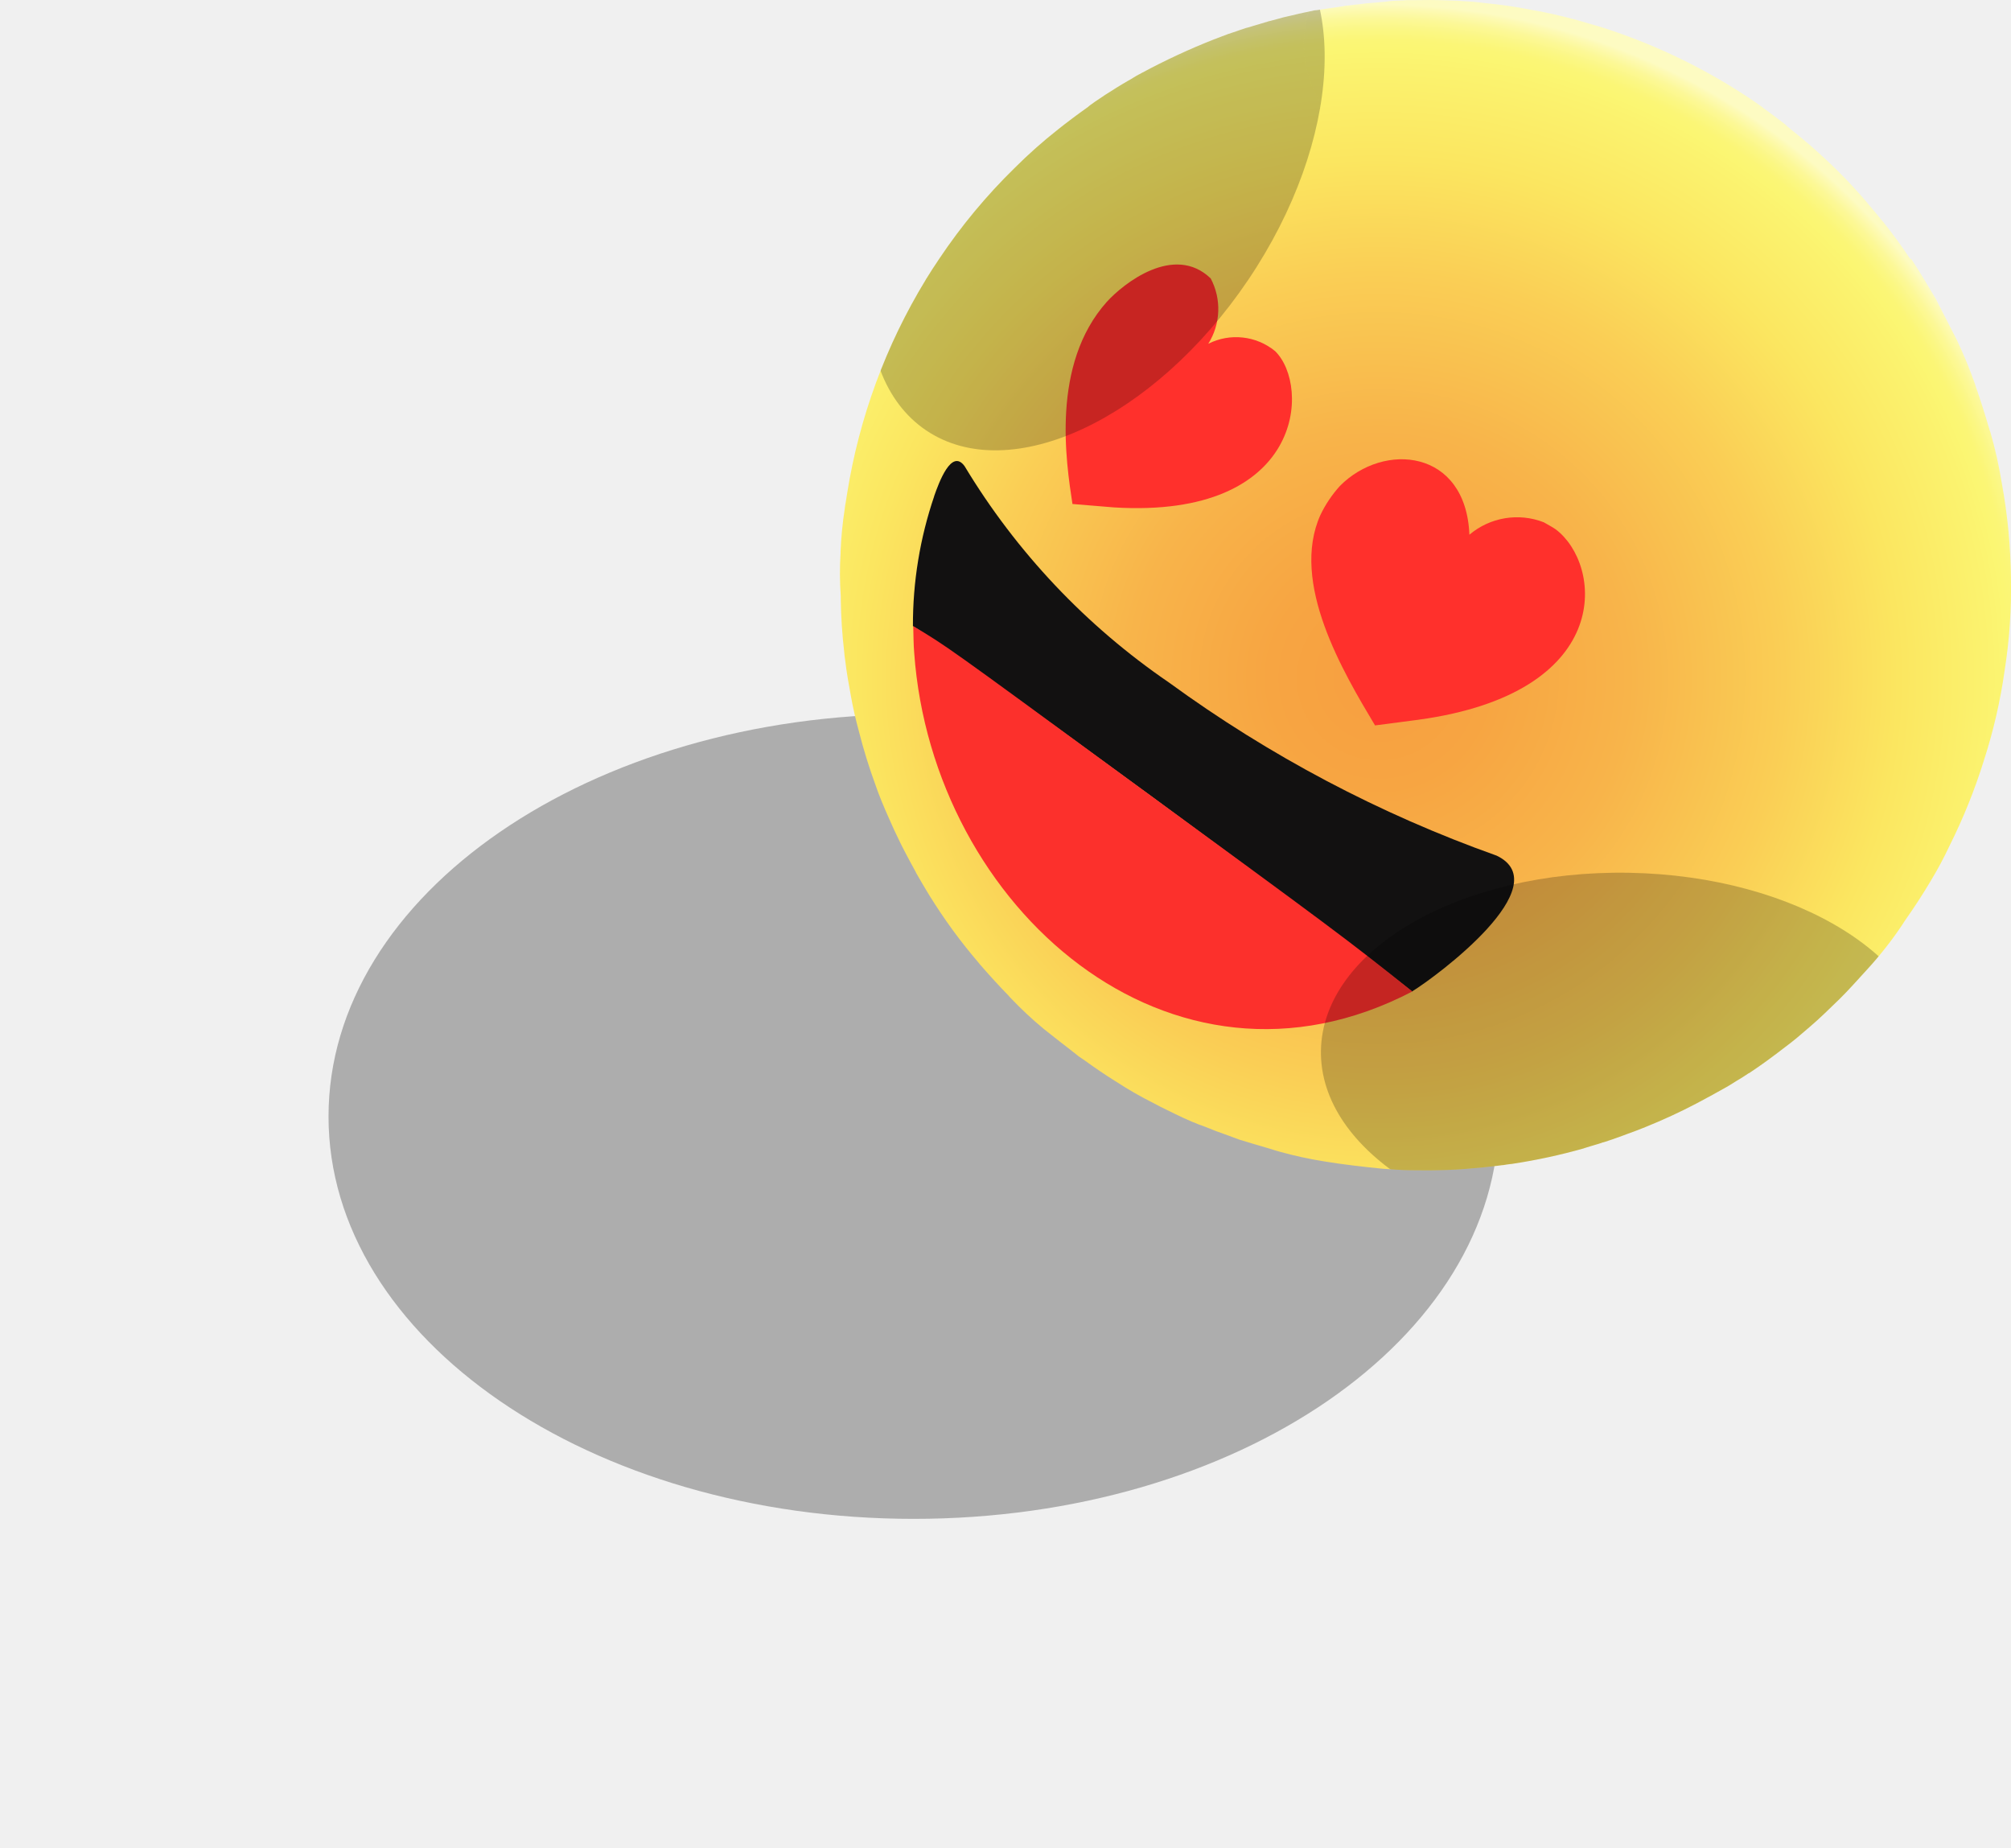
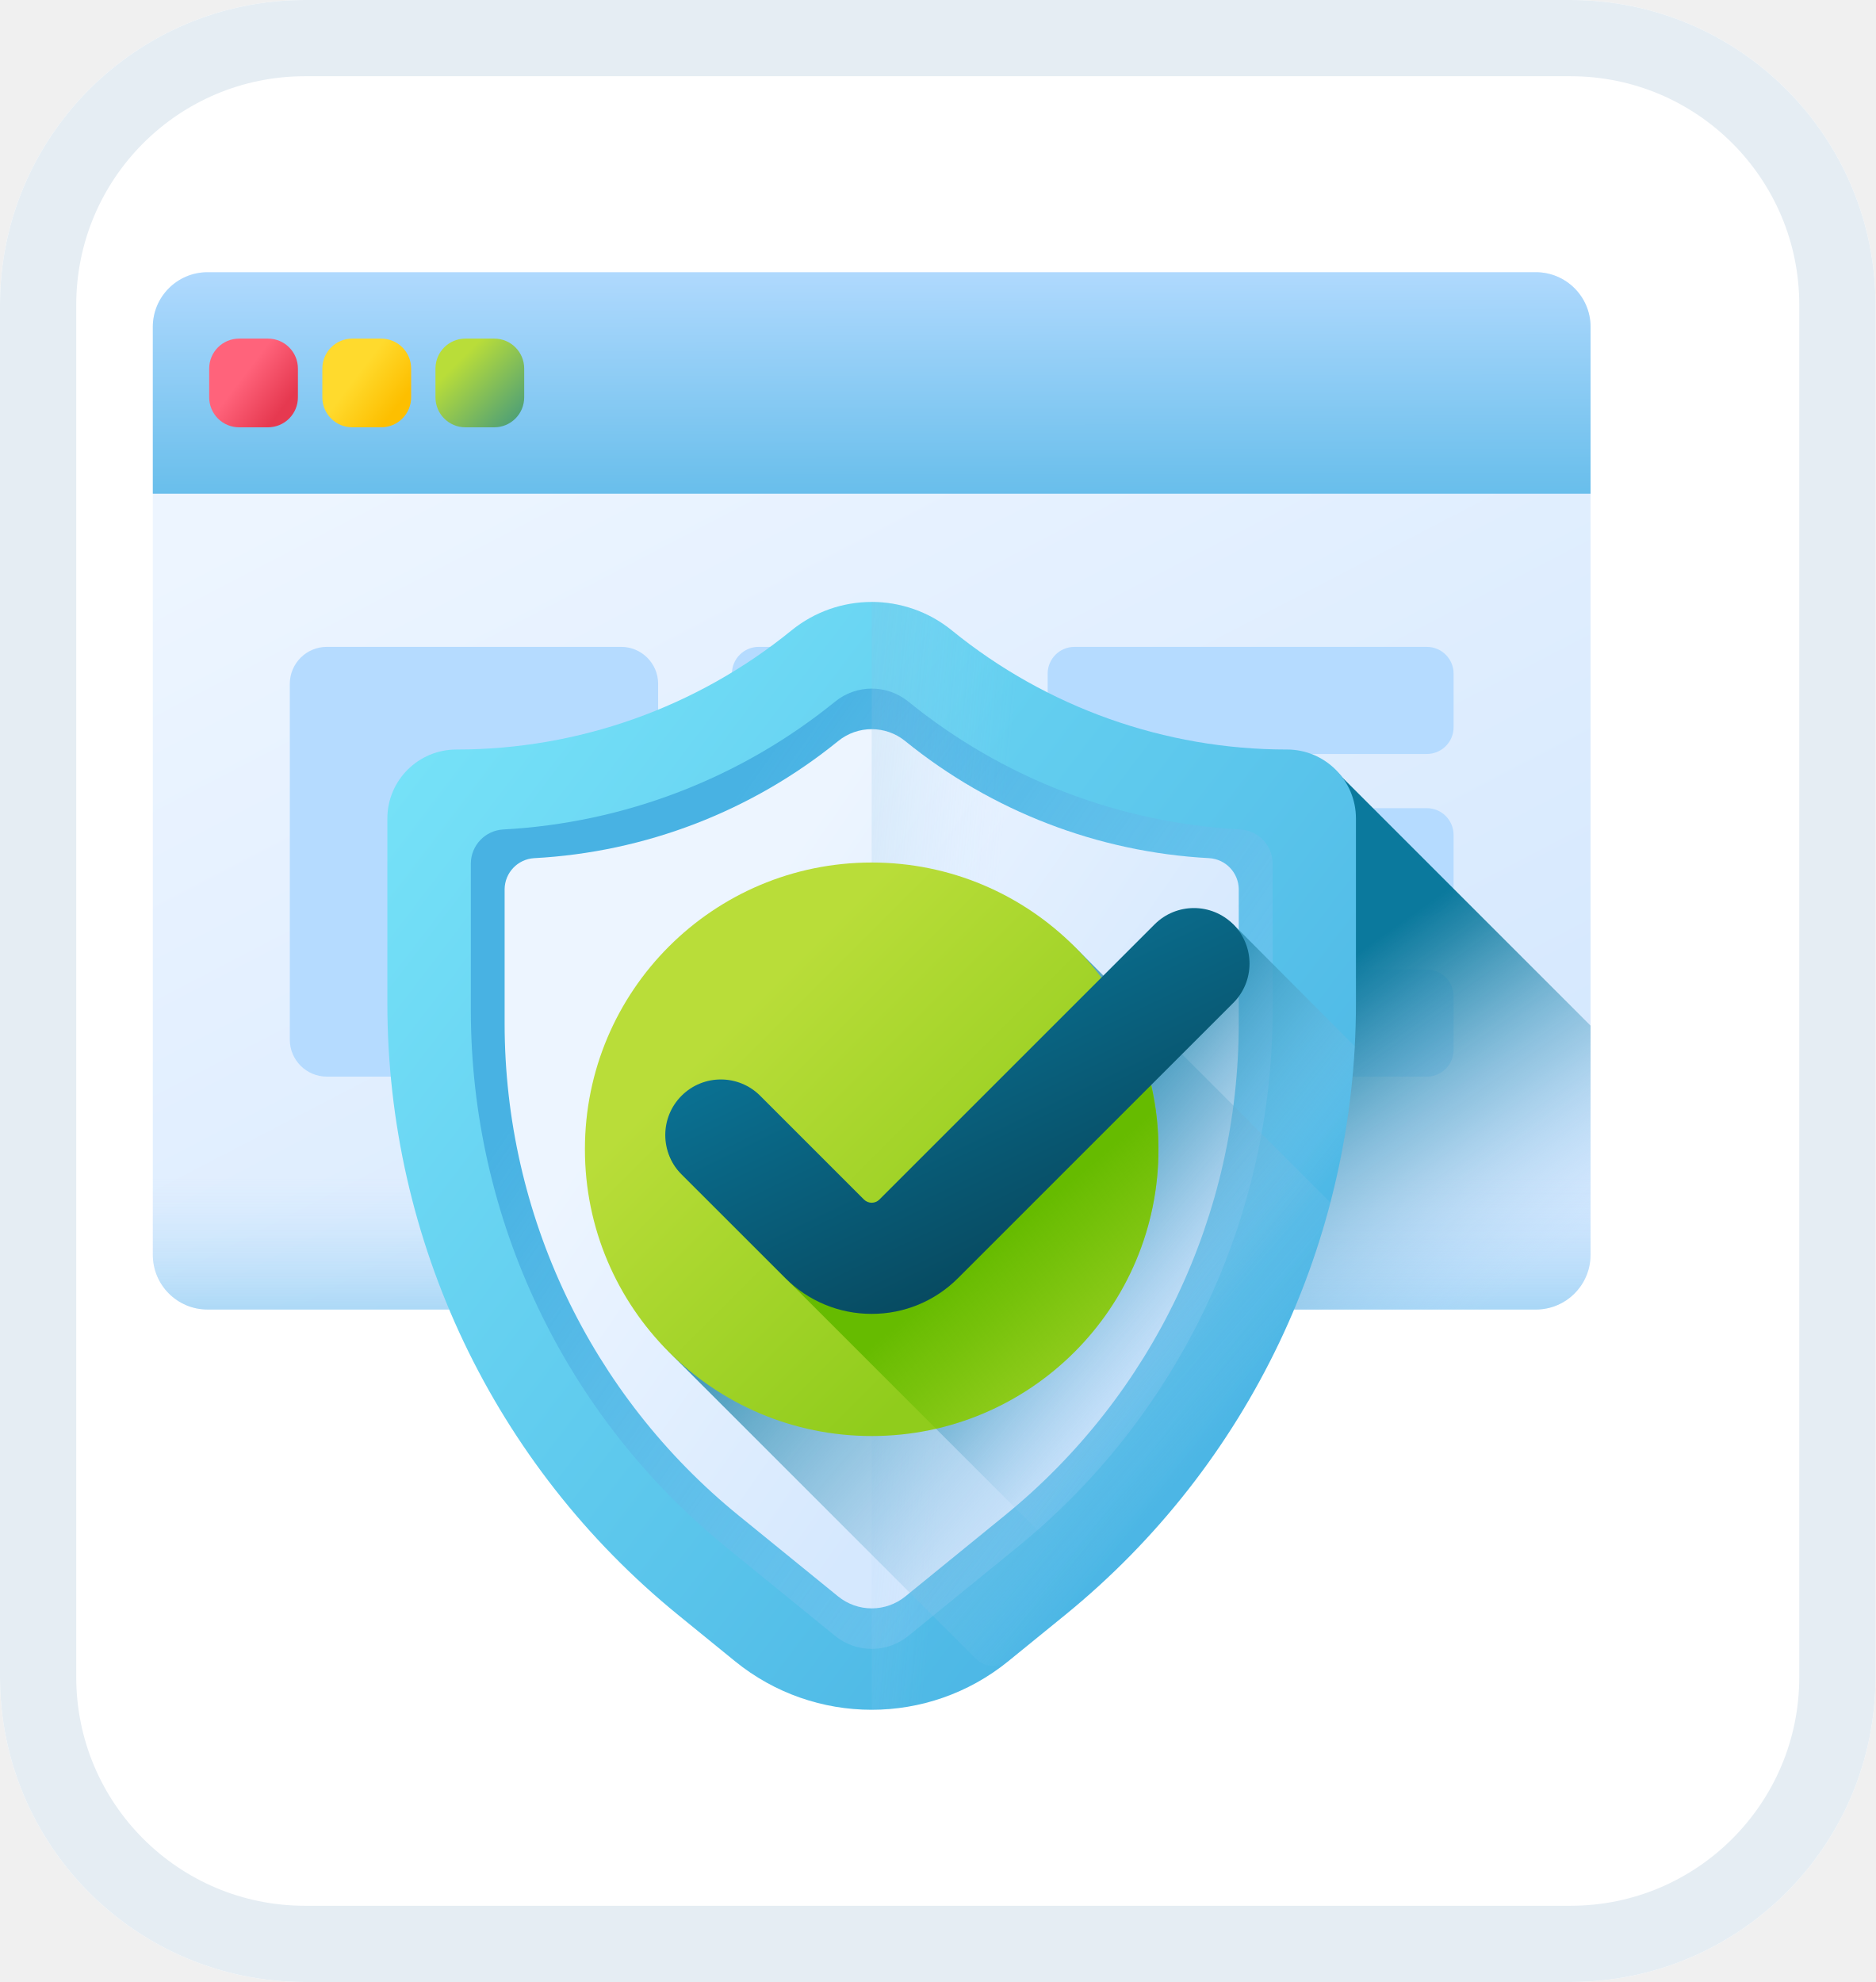
- <svg xmlns="http://www.w3.org/2000/svg" xmlns:xlink="http://www.w3.org/1999/xlink" width="82.478" height="75.758" viewBox="0 0 82.478 75.758">
+ <svg xmlns="http://www.w3.org/2000/svg" xmlns:xlink="http://www.w3.org/1999/xlink" width="123" height="130" viewBox="0 0 123 130">
  <defs>
-     <radialGradient id="radial-gradient" cx="0.471" cy="0.58" r="0.575" gradientTransform="matrix(-0.999, -0.004, -0.004, 1, 0.933, 0.001)" gradientUnits="objectBoundingBox">
-       <stop offset="0" stop-color="#f79f40" />
-       <stop offset="0.163" stop-color="#f7a542" />
-       <stop offset="0.371" stop-color="#f8b44a" />
-       <stop offset="0.601" stop-color="#face55" />
-       <stop offset="0.771" stop-color="#fbe660" />
-       <stop offset="0.91" stop-color="#fbf36f" />
-       <stop offset="0.932" stop-color="#fbf672" />
-       <stop offset="0.947" stop-color="#fbf676" />
-       <stop offset="0.962" stop-color="#fbf783" />
-       <stop offset="0.978" stop-color="#fcf897" />
-       <stop offset="0.994" stop-color="#fdfab4" />
-       <stop offset="1" stop-color="#fdfbc2" />
-     </radialGradient>
-     <clipPath id="clip-path">
-       <path id="Trazado_116496" data-name="Trazado 116496" d="M52.65,29.84v-.06c0-.11-.03-.77-.15-1.75-.01-.09-.02-.17-.03-.26-.02-.12-.04-.25-.06-.38a23.894,23.894,0,0,0-3.15-8.77c0-.01-.01-.01-.01-.02-.17-.29-.35-.57-.54-.85h0a23.353,23.353,0,0,0-3.06-3.74,20.449,20.449,0,0,0-1.77-1.6c-.39-.32-.78-.62-1.19-.91a.265.265,0,0,1-.06-.05l-.05-.04-.21-.15c-.26-.18-.55-.37-.86-.57h0c-.01-.01-.02-.01-.03-.02-.15-.09-.3-.19-.47-.28-.07-.04-.15-.09-.22-.13s-.12-.07-.19-.11a1.092,1.092,0,0,0-.15-.08,25.413,25.413,0,0,0-2.93-1.4c-.26-.11-.47-.18-.58-.23l-.18-.07-.18-.07c-.01,0-.02-.01-.03-.01l-.04-.01-.3-.1-.04-.01c-.01,0-.03-.01-.04-.01l-.2-.07a2.759,2.759,0,0,0-.27-.08l-.23-.07c-.04-.01-.09-.03-.13-.04-.01,0-.03-.01-.04-.01s-.03-.01-.05-.01a.636.636,0,0,1-.07-.02l-.26-.07-.22-.06c-.07-.02-.14-.03-.21-.05h-.01l-.13-.03-.25-.06-.18-.04a2.049,2.049,0,0,0-.24-.05c-.01,0-.03-.01-.04-.01-.06-.01-.12-.03-.18-.04l-.11-.02-.13-.03h-.02l-.04-.01c-.02,0-.05-.01-.07-.01a1.766,1.766,0,0,1-.2-.04.6.6,0,0,0-.12-.02h0a2.068,2.068,0,0,1-.22-.04l-.19-.03c-.03-.01-.07-.01-.11-.02a.985.985,0,0,0-.17-.02,1,1,0,0,0-.16-.02l-.27-.03-.25-.03c-.03,0-.05-.01-.08-.01h-.02a1.641,1.641,0,0,0-.23-.02l-.34-.03c-.08-.01-.16-.01-.23-.02-.09-.01-.17-.01-.26-.02s-.18-.01-.27-.02A.97.97,0,0,1,29.76,7h-.37c-.48-.01-.96-.01-1.45,0-.11,0-.21,0-.31.01s-.22.01-.32.02c-.07,0-.13.01-.19.01-.16.01-.31.02-.46.04-.05,0-.11.01-.16.01-.22.02-.43.04-.64.07-.1.01-.2.02-.3.04h-.01c-.02,0-.04.01-.06.01q-.24.03-.45.06c-.11.02-.23.04-.34.05-.26.04-.47.08-.61.11-.7.14-1.38.3-2.06.5-.41.11-.77.22-1.21.38a24.021,24.021,0,0,0-5.31,2.61h0c-.17.11-.33.22-.49.33a.265.265,0,0,0-.06.05c-.28.2-.56.4-.84.61a.423.423,0,0,1-.07.05l-.02.02-.02.02c-.01.01-.02.02-.03.02s-.02.01-.03.02c-.08.06-.15.12-.23.18-.15.12-.3.24-.44.36-.08.07-.16.13-.24.2-.16.14-.32.27-.46.4l-.02.02-.02.02c-.03.03-.07.06-.1.09-.75.69-1.21,1.19-1.24,1.22-.23.25-.46.51-.69.77-.16.19-.33.38-.5.59-.01.01-.02.03-.04.04l-.03.03c-.34.42-.69.89-1.08,1.46l-.01.01-.01.01c-.01.01-.01.02-.02.02-.18.26-.36.55-.54.86-.16.26-.32.52-.46.75l-.46.88c-.15.29-.29.56-.42.82a16.758,16.758,0,0,0-.76,1.82h0v.01c-.22.6-.42,1.23-.6,1.84l-.01.02a.037.037,0,0,1-.01.03,17.968,17.968,0,0,0-.5,2.13,23.506,23.506,0,0,0-.17,7.66,22.794,22.794,0,0,0,.82,3.68,23.944,23.944,0,0,0,1.38,3.51,15.311,15.311,0,0,0,.75,1.42c.32.56.68,1.11,1.06,1.66.04.07.09.13.13.2a16,16,0,0,0,1.39,1.8c.34.37.78.88,1.14,1.24s.83.82,1.22,1.15h0c.42.37.6.53.99.83q.72.585,1.47,1.08h.01c.16.11.32.22.49.32.19.12.38.24.55.34.09.05.22.13.36.21a.573.573,0,0,1,.07.04c.15.09.33.18.52.29.04.02.09.05.13.07a22.789,22.789,0,0,0,2.12,1c.18.07.42.17.7.28l.24.09.42.15.3.1.11.03c.01,0,.01,0,.02.01l.16.05a2.759,2.759,0,0,0,.27.08l.26.08c.01,0,.02,0,.02.01a22.1,22.1,0,0,0,2.96.66l.09.01c.08.01.17.03.27.04h.03l.23.03.53.06c.24.03.56.05.79.07s.49.03.74.04h.02c.13.01.25.01.37.01.33.01.77,0,1.1.01s.79-.03,1.13-.05c.72-.06,1.68-.17,2.39-.28a18.747,18.747,0,0,0,1.84-.38c.14-.04.28-.08.43-.12.43-.12.87-.25,1.24-.36l.43-.16c.35-.12.69-.25,1.03-.38l.17-.06c.4-.15.89-.38,1.32-.59.19-.09.37-.18.55-.28a15.71,15.71,0,0,0,1.56-.88c.02-.01.03-.02.05-.03.41-.26.82-.52,1.22-.81.09-.06.18-.12.26-.17l.44-.34c.12-.09.23-.18.35-.27l.66-.52a14.289,14.289,0,0,0,1.37-1.26l.03-.03.07-.07c.35-.35.74-.77,1.2-1.29a.138.138,0,0,0,.03-.04h0a20.958,20.958,0,0,0,2.02-2.71c.01-.01.01-.02.02-.03.19-.3.38-.61.57-.95v-.01h0c.08-.14.16-.29.24-.44.11-.2.22-.41.31-.59l.09-.18c.16-.32.31-.65.47-.99.21-.47.41-.94.56-1.36h0c.26-.7.5-1.44.71-2.23.13-.48.25-.96.33-1.41.1-.48.18-.98.25-1.5.02-.12.03-.23.05-.34.08-.69.14-1.41.16-2.14v-.13C52.68,31.04,52.68,30.45,52.65,29.84Z" transform="translate(-4.654 -6.992)" />
-     </clipPath>
-     <linearGradient id="linear-gradient" x1="-0.166" y1="-323.933" x2="-1.166" y2="-323.933" gradientUnits="objectBoundingBox">
-       <stop offset="0" stop-color="#19b79c" />
-       <stop offset="0.405" stop-color="#1dbb9e" />
-       <stop offset="0.825" stop-color="#2ac8a3" />
-       <stop offset="0.997" stop-color="#31cfa6" />
+     <linearGradient id="linear-gradient" x1="0.231" y1="0.127" x2="0.794" y2="0.907" gradientUnits="objectBoundingBox">
+       <stop offset="0" stop-color="#edf5ff" />
+       <stop offset="1" stop-color="#d5e8fe" />
    </linearGradient>
-     <linearGradient id="linear-gradient-2" x1="-2.106" y1="-363.238" x2="-3.08" y2="-363.238" xlink:href="#linear-gradient" />
-     <clipPath id="clip-path-2">
-       <path id="Trazado_116504" data-name="Trazado 116504" d="M4.652,29.65v-.06a15.757,15.757,0,0,1,.17-1.74,2.335,2.335,0,0,1,.04-.26c.02-.12.04-.25.06-.38a24.088,24.088,0,0,1,3.22-8.75c0-.01.01-.01.01-.02.18-.29.36-.57.55-.85h0a23.39,23.39,0,0,1,3.09-3.72,20.134,20.134,0,0,1,1.78-1.58q.585-.465,1.2-.9a.265.265,0,0,0,.06-.05l.05-.04.21-.15c.26-.18.55-.37.86-.56h0c.01-.01.02-.01.03-.02.15-.09.31-.19.47-.28a2.53,2.53,0,0,0,.22-.13c.06-.04.12-.07.19-.11.05-.03.1-.05.15-.08a27.308,27.308,0,0,1,2.95-1.37c.26-.1.47-.18.58-.22l.18-.06.18-.06c.01,0,.02-.01.03-.01l.05-.02.3-.1.04-.01c.01,0,.03-.01.04-.01l.2-.06c.08-.02.19-.06.27-.08l.23-.07a.647.647,0,0,0,.13-.04c.01,0,.03-.01.04-.01s.03-.01.05-.01a.637.637,0,0,0,.07-.02l.26-.07.22-.06c.07-.02.14-.03.21-.05h.01l.13-.03c.08-.02.18-.04.25-.06l.18-.04c.08-.02.16-.03.24-.05.01,0,.03-.01.04-.01a1.163,1.163,0,0,0,.18-.04l.11-.01.13-.02h.02l.04-.01c.02,0,.05-.01.07-.01l.2-.03c.04-.01.09-.01.13-.02h0l.22-.03.19-.03a.516.516,0,0,0,.11-.02.985.985,0,0,1,.17-.02c.06-.01.11-.01.16-.02l.27-.03.25-.03c.03,0,.05-.01.08-.01h.02c.07-.01.15-.01.23-.02l.34-.03c.08-.01.16-.01.23-.02a1.569,1.569,0,0,1,.24-.03,2.437,2.437,0,0,1,.27-.01.86.86,0,0,1,.16-.01l.15-.01h.24c.49-.01.97-.01,1.45.01.11,0,.21.01.31.01s.22.01.32.02c.07,0,.13.01.19.01.16.01.31.02.46.04.05.01.11.01.16.02.22.02.43.05.64.07.1.01.2.03.3.04h.01c.02,0,.04.01.06.01.16.02.31.05.45.07l.34.06c.26.05.47.09.6.11.69.14,1.38.31,2.06.52.41.11.76.23,1.21.39a24.178,24.178,0,0,1,5.28,2.65h0c.16.11.33.22.49.34a.265.265,0,0,1,.06.05c.28.2.56.41.83.62a.424.424,0,0,0,.07.05l.02.02.02.02.03.03c.01.01.02.01.02.02.08.06.15.12.22.18.15.12.3.24.44.36.08.07.16.14.24.2.16.14.31.28.46.41l.02.02.02.02c.03.03.07.06.1.09.75.69,1.2,1.2,1.23,1.23.23.25.46.51.68.78.16.19.32.38.49.59.01.01.02.03.04.04l.02.03c.33.42.69.89,1.07,1.47l.04.01.01.01c.01.01.01.02.02.02.17.26.36.56.54.86.16.26.31.53.45.75l.45.88c.15.29.29.56.42.82a18.431,18.431,0,0,1,.75,1.83h0v.01c.21.6.41,1.23.59,1.85l.01.02a.037.037,0,0,0,.01.03,17.59,17.59,0,0,1,.48,2.14,22.71,22.71,0,0,1,.37,3.87,21.465,21.465,0,0,1-.26,3.8,21.96,21.96,0,0,1-.85,3.68,23.286,23.286,0,0,1-1.41,3.5,15.244,15.244,0,0,1-.76,1.42c-.33.56-.69,1.11-1.07,1.65-.04.07-.09.13-.13.2a15.2,15.2,0,0,1-1.41,1.79c-.34.37-.79.88-1.15,1.23s-.84.82-1.22,1.14h0c-.43.37-.6.52-1,.82-.49.38-.98.74-1.48,1.07H41.9c-.16.11-.32.21-.49.31-.19.12-.38.24-.55.33-.09.05-.22.12-.36.2a.574.574,0,0,0-.07.04c-.15.08-.33.18-.52.28-.04.02-.09.05-.13.07a23.108,23.108,0,0,1-2.12.98c-.18.07-.42.17-.71.27l-.24.09-.42.15-.3.1-.11.03c-.01,0-.01,0-.02.01l-.16.05c-.08.02-.19.06-.27.08l-.26.08c-.01,0-.02,0-.02.01a23.962,23.962,0,0,1-2.96.64l-.09.01c-.08.01-.17.02-.27.04H31.8l-.23.03-.53.06c-.24.02-.56.05-.79.07s-.49.03-.74.04h-.02c-.13,0-.25.01-.37.01-.33.01-.77,0-1.1,0s-.79-.04-1.13-.06c-.72-.07-1.68-.18-2.39-.3a16.281,16.281,0,0,1-1.84-.4c-.14-.04-.28-.08-.43-.13-.43-.12-.87-.26-1.24-.37l-.43-.16c-.35-.12-.69-.25-1.03-.39l-.17-.06c-.4-.15-.88-.38-1.32-.6-.19-.09-.37-.18-.55-.28a15.612,15.612,0,0,1-1.55-.89.219.219,0,0,0-.05-.03c-.41-.26-.81-.53-1.21-.82-.09-.06-.17-.12-.25-.17L14,49.97c-.12-.09-.23-.18-.35-.27l-.66-.52a15.233,15.233,0,0,1-1.36-1.27l-.03-.03-.06-.07c-.34-.35-.74-.78-1.19-1.3a.138.138,0,0,1-.03-.04h0a21.889,21.889,0,0,1-2-2.73c-.01-.01-.01-.02-.02-.03-.18-.3-.37-.61-.56-.95v-.01h0c-.08-.14-.16-.29-.24-.44-.11-.21-.22-.41-.31-.59l-.09-.18c-.16-.32-.31-.65-.46-.99-.21-.47-.41-.95-.55-1.36h0a22.441,22.441,0,0,1-.69-2.23c-.13-.48-.24-.96-.32-1.41-.09-.49-.18-.98-.24-1.5-.02-.12-.03-.23-.04-.34a21.166,21.166,0,0,1-.14-2.14v-.13A13.347,13.347,0,0,1,4.652,29.65Z" transform="translate(-4.627 -6.983)" fill="url(#radial-gradient)" />
-     </clipPath>
+     <linearGradient id="linear-gradient-2" x1="0.493" y1="-0.073" x2="0.508" y2="1.452" gradientUnits="objectBoundingBox">
+       <stop offset="0" stop-color="#b5dbff" />
+       <stop offset="1" stop-color="#48b2e3" />
+     </linearGradient>
+     <linearGradient id="linear-gradient-3" x1="0.389" y1="0.415" x2="0.846" y2="0.763" gradientUnits="objectBoundingBox">
+       <stop offset="0" stop-color="#ff637b" />
+       <stop offset="1" stop-color="#e63950" />
+     </linearGradient>
+     <linearGradient id="linear-gradient-4" x1="0.389" y1="0.415" x2="0.846" y2="0.763" gradientUnits="objectBoundingBox">
+       <stop offset="0" stop-color="#ffda2d" />
+       <stop offset="1" stop-color="#fdbf00" />
+     </linearGradient>
+     <linearGradient id="linear-gradient-5" x1="0.257" y1="0.257" x2="1.34" y2="1.34" gradientUnits="objectBoundingBox">
+       <stop offset="0" stop-color="#b9dd39" />
+       <stop offset="1" stop-color="#0b799d" />
+     </linearGradient>
+     <linearGradient id="linear-gradient-6" x1="0.5" y1="0.477" x2="0.5" y2="1.583" gradientUnits="objectBoundingBox">
+       <stop offset="0" stop-color="#b5dbff" stop-opacity="0" />
+       <stop offset="0.243" stop-color="#93cef6" stop-opacity="0.243" />
+       <stop offset="0.576" stop-color="#6abfec" stop-opacity="0.576" />
+       <stop offset="0.84" stop-color="#51b5e5" stop-opacity="0.839" />
+       <stop offset="1" stop-color="#48b2e3" />
+     </linearGradient>
+     <linearGradient id="linear-gradient-7" x1="0.899" y1="1.009" x2="0.588" y2="0.753" gradientUnits="objectBoundingBox">
+       <stop offset="0" stop-color="#b5dbff" stop-opacity="0" />
+       <stop offset="0.173" stop-color="#8fc5e9" stop-opacity="0.173" />
+       <stop offset="0.454" stop-color="#56a4c8" stop-opacity="0.455" />
+       <stop offset="0.696" stop-color="#2d8db1" stop-opacity="0.694" />
+       <stop offset="0.885" stop-color="#147ea2" stop-opacity="0.886" />
+       <stop offset="1" stop-color="#0b799d" />
+     </linearGradient>
+     <linearGradient id="linear-gradient-8" x1="0.081" y1="0.047" x2="0.943" y2="0.801" gradientUnits="objectBoundingBox">
+       <stop offset="0" stop-color="#76e2f8" />
+       <stop offset="1" stop-color="#48b2e3" />
+     </linearGradient>
+     <linearGradient id="linear-gradient-9" x1="1.18" y1="0.968" x2="0.258" y2="0.199" xlink:href="#linear-gradient-6" />
+     <linearGradient id="linear-gradient-10" x1="0.305" y1="0.238" x2="0.748" y2="0.607" xlink:href="#linear-gradient" />
+     <linearGradient id="linear-gradient-11" x1="0.208" y1="0.517" x2="-1.169" y2="0.228" xlink:href="#linear-gradient-7" />
+     <linearGradient id="linear-gradient-12" x1="0.815" y1="0.58" x2="0.484" y2="0.325" xlink:href="#linear-gradient-7" />
+     <linearGradient id="linear-gradient-13" x1="0.809" y1="0.751" x2="0.296" y2="0.274" xlink:href="#linear-gradient-7" />
+     <linearGradient id="linear-gradient-14" x1="0.267" y1="0.267" x2="0.749" y2="0.749" gradientUnits="objectBoundingBox">
+       <stop offset="0" stop-color="#b9dd39" />
+       <stop offset="1" stop-color="#90cc1c" />
+     </linearGradient>
+     <linearGradient id="linear-gradient-15" x1="0.947" y1="0.751" x2="0.738" y2="0.522" gradientUnits="objectBoundingBox">
+       <stop offset="0" stop-color="#6b0" stop-opacity="0" />
+       <stop offset="1" stop-color="#6b0" />
+     </linearGradient>
+     <linearGradient id="linear-gradient-16" x1="0.31" y1="0.075" x2="0.8" y2="0.78" gradientUnits="objectBoundingBox">
+       <stop offset="0" stop-color="#0b799d" />
+       <stop offset="1" stop-color="#07485e" />
+     </linearGradient>
  </defs>
-   <g id="Grupo_157926" data-name="Grupo 157926" transform="translate(13.474)">
-     <ellipse id="Elipse_4737" data-name="Elipse 4737" cx="24" cy="16.5" rx="24" ry="16.5" transform="translate(0 29.284)" fill="#0b0b0b" opacity="0.292" style="mix-blend-mode: multiply;isolation: isolate" />
-     <path id="Trazado_116493" data-name="Trazado 116493" d="M4.652,29.65v-.06a15.757,15.757,0,0,1,.17-1.74,2.335,2.335,0,0,1,.04-.26c.02-.12.04-.25.06-.38a24.088,24.088,0,0,1,3.22-8.75c0-.01.01-.01.01-.02.18-.29.36-.57.55-.85h0a23.39,23.39,0,0,1,3.09-3.72,20.134,20.134,0,0,1,1.78-1.58q.585-.465,1.2-.9a.265.265,0,0,0,.06-.05l.05-.04.21-.15c.26-.18.55-.37.86-.56h0c.01-.01.02-.01.03-.02.15-.09.31-.19.47-.28a2.53,2.53,0,0,0,.22-.13c.06-.04.12-.07.19-.11.05-.03.1-.05.15-.08a27.308,27.308,0,0,1,2.95-1.37c.26-.1.47-.18.58-.22l.18-.06.18-.06c.01,0,.02-.01.03-.01l.05-.02.3-.1.04-.01c.01,0,.03-.01.04-.01l.2-.06c.08-.02.19-.06.27-.08l.23-.07a.647.647,0,0,0,.13-.04c.01,0,.03-.01.04-.01s.03-.01.05-.01a.637.637,0,0,0,.07-.02l.26-.07.22-.06c.07-.02.14-.03.21-.05h.01l.13-.03c.08-.02.18-.04.25-.06l.18-.04c.08-.02.16-.03.24-.05.01,0,.03-.01.04-.01a1.163,1.163,0,0,0,.18-.04l.11-.01.13-.02h.02l.04-.01c.02,0,.05-.01.07-.01l.2-.03c.04-.01.09-.01.13-.02h0l.22-.03.19-.03a.516.516,0,0,0,.11-.02.985.985,0,0,1,.17-.02c.06-.01.11-.01.16-.02l.27-.03.25-.03c.03,0,.05-.01.08-.01h.02c.07-.01.15-.01.23-.02l.34-.03c.08-.01.16-.01.23-.02a1.569,1.569,0,0,1,.24-.03,2.437,2.437,0,0,1,.27-.01.86.86,0,0,1,.16-.01l.15-.01h.24c.49-.01.97-.01,1.45.01.11,0,.21.01.31.01s.22.01.32.02c.07,0,.13.01.19.01.16.01.31.02.46.04.05.01.11.01.16.02.22.02.43.05.64.07.1.01.2.03.3.04h.01c.02,0,.04.01.06.01.16.02.31.05.45.07l.34.06c.26.05.47.09.6.11.69.14,1.38.31,2.06.52.41.11.76.23,1.21.39a24.178,24.178,0,0,1,5.28,2.65h0c.16.11.33.22.49.34a.265.265,0,0,1,.06.05c.28.2.56.41.83.62a.424.424,0,0,0,.07.05l.02.02.02.02.03.03c.01.01.02.01.02.02.08.06.15.12.22.18.15.12.3.24.44.36.08.07.16.14.24.2.16.14.31.28.46.41l.02.02.02.02c.03.03.07.06.1.09.75.69,1.2,1.2,1.23,1.23.23.25.46.51.68.78.16.19.32.38.49.59.01.01.02.03.04.04l.02.03c.33.42.69.89,1.07,1.47l.04.01.01.01c.01.01.01.02.02.02.17.26.36.56.54.86.16.26.31.53.45.75l.45.88c.15.29.29.56.42.82a18.431,18.431,0,0,1,.75,1.83h0v.01c.21.6.41,1.23.59,1.85l.01.02a.037.037,0,0,0,.01.03,17.59,17.59,0,0,1,.48,2.14,22.71,22.71,0,0,1,.37,3.87,21.465,21.465,0,0,1-.26,3.8,21.96,21.96,0,0,1-.85,3.68,23.286,23.286,0,0,1-1.41,3.5,15.244,15.244,0,0,1-.76,1.42c-.33.56-.69,1.11-1.07,1.65-.04.07-.09.13-.13.2a15.2,15.2,0,0,1-1.41,1.79c-.34.37-.79.88-1.15,1.23s-.84.82-1.22,1.14h0c-.43.37-.6.52-1,.82-.49.38-.98.74-1.48,1.07H41.9c-.16.11-.32.21-.49.31-.19.12-.38.24-.55.33-.09.05-.22.12-.36.2a.574.574,0,0,0-.07.04c-.15.08-.33.18-.52.28-.04.02-.09.05-.13.07a23.108,23.108,0,0,1-2.12.98c-.18.07-.42.17-.71.27l-.24.09-.42.15-.3.1-.11.03c-.01,0-.01,0-.02.01l-.16.05c-.08.02-.19.06-.27.08l-.26.08c-.01,0-.02,0-.02.01a23.962,23.962,0,0,1-2.96.64l-.09.01c-.08.01-.17.02-.27.04H31.8l-.23.03-.53.06c-.24.02-.56.05-.79.07s-.49.03-.74.04h-.02c-.13,0-.25.01-.37.01-.33.01-.77,0-1.1,0s-.79-.04-1.13-.06c-.72-.07-1.68-.18-2.39-.3a16.281,16.281,0,0,1-1.84-.4c-.14-.04-.28-.08-.43-.13-.43-.12-.87-.26-1.24-.37l-.43-.16c-.35-.12-.69-.25-1.03-.39l-.17-.06c-.4-.15-.88-.38-1.32-.6-.19-.09-.37-.18-.55-.28a15.612,15.612,0,0,1-1.55-.89.219.219,0,0,0-.05-.03c-.41-.26-.81-.53-1.21-.82-.09-.06-.17-.12-.25-.17L14,49.97c-.12-.09-.23-.18-.35-.27l-.66-.52a15.233,15.233,0,0,1-1.36-1.27l-.03-.03-.06-.07c-.34-.35-.74-.78-1.19-1.3a.138.138,0,0,1-.03-.04h0a21.889,21.889,0,0,1-2-2.73c-.01-.01-.01-.02-.02-.03-.18-.3-.37-.61-.56-.95v-.01h0c-.08-.14-.16-.29-.24-.44-.11-.21-.22-.41-.31-.59l-.09-.18c-.16-.32-.31-.65-.46-.99-.21-.47-.41-.95-.55-1.36h0a22.441,22.441,0,0,1-.69-2.23c-.13-.48-.24-.96-.32-1.41-.09-.49-.18-.98-.24-1.5-.02-.12-.03-.23-.04-.34a21.166,21.166,0,0,1-.14-2.14v-.13A13.347,13.347,0,0,1,4.652,29.65Z" transform="translate(16.349 -6.983)" fill="url(#radial-gradient)" />
-     <g id="Grupo_86225" data-name="Grupo 86225" transform="translate(20.955 0.009)" clip-path="url(#clip-path)">
-       <path id="Trazado_116494" data-name="Trazado 116494" d="M50.67,21.64a4.37,4.37,0,0,1,.18-.46C50.8,21.33,50.74,21.48,50.67,21.64Z" transform="translate(-48.844 -6.992)" fill="url(#linear-gradient)" />
-       <path id="Trazado_116495" data-name="Trazado 116495" d="M4.7,34.92c.03-.14.05-.28.08-.41C4.75,34.65,4.73,34.79,4.7,34.92Z" transform="translate(43.196 -6.992)" fill="url(#linear-gradient-2)" />
-     </g>
-     <path id="Trazado_116497" data-name="Trazado 116497" d="M25.873,27.33A16.375,16.375,0,0,0,25,32.66c2.26,1.39,16.97,12.2,20.47,14.98,1.03-.63,6.02-4.35,3.47-5.57a52.925,52.925,0,0,1-13.44-7.1,28.664,28.664,0,0,1-8.38-8.87c-.54-.75-1.06.69-1.25,1.23" transform="translate(-1.032 -6.983)" fill="#121111" />
-     <path id="Trazado_116499" data-name="Trazado 116499" d="M29.22,33.76c.75,10.43,10.52,19.05,20.43,13.88-2.65-2.12-3.33-2.62-11.66-8.71-7.45-5.46-7.45-5.46-8.81-6.27.01.33.01.77.04,1.1" transform="translate(-5.199 -6.983)" fill="#fc302c" />
-     <g id="Grupo_86231" data-name="Grupo 86231" transform="translate(40.307 18.833)">
-       <path id="Trazado_116501" data-name="Trazado 116501" d="M22.473,28.1c-1.25,2.78.93,6.44,2.24,8.63.65-.09,1.52-.19,2.17-.29,7.67-1.22,7.14-6.32,5.24-7.75-.14-.1-.34-.2-.49-.29a3.024,3.024,0,0,0-3.05.51c-.14-3.51-3.51-3.82-5.31-2a4.969,4.969,0,0,0-.8,1.19" transform="translate(-22.099 -25.816)" fill="#ff302c" />
-     </g>
-     <g id="Grupo_86232" data-name="Grupo 86232" transform="translate(30.232 10.846)">
-       <path id="Trazado_116503" data-name="Trazado 116503" d="M35.806,19.36c-2.3,2.57-1.67,6.58-1.41,8.29.51.04,1.19.1,1.7.14,7.78.48,8.08-4.98,6.61-6.41a2.529,2.529,0,0,0-2.74-.3,2.679,2.679,0,0,0,.1-2.68c-1.5-1.44-3.58.21-4.26.96" transform="translate(-34.117 -17.829)" fill="#ff302c" />
-     </g>
-     <g id="Enmascarar_grupo_59" data-name="Enmascarar grupo 59" transform="translate(20.976 0)" clip-path="url(#clip-path-2)">
-       <g id="Grupo_86233" data-name="Grupo 86233" transform="translate(-2.683 -7.272)" opacity="0.561" style="mix-blend-mode: multiply;isolation: isolate">
-         <g id="Grupo_86230" data-name="Grupo 86230" transform="translate(0)">
-           <ellipse id="Elipse_4734" data-name="Elipse 4734" cx="12.5" cy="7.5" rx="12.5" ry="7.5" transform="translate(21.707 1.557)" fill="#fff" opacity="0.743" />
-           <ellipse id="Elipse_4735" data-name="Elipse 4735" cx="12.5" cy="7.5" rx="12.5" ry="7.5" transform="translate(26.415 8.388) rotate(124)" opacity="0.387" />
-           <ellipse id="Elipse_4736" data-name="Elipse 4736" cx="12.5" cy="7.5" rx="12.5" ry="7.5" transform="matrix(-1, -0.017, 0.017, -1, 47.282, 58.274)" opacity="0.387" />
+   <g id="Grupo_1179852" data-name="Grupo 1179852" transform="translate(13755 12075)">
+     <g id="Grupo_1179831" data-name="Grupo 1179831" transform="translate(-14585.833 -12294)">
+       <g id="Rectángulo_455829" data-name="Rectángulo 455829" transform="translate(830.833 219)" fill="#fff" stroke="#e5edf3" stroke-width="5">
+         <rect width="123" height="130" rx="20" stroke="none" />
+         <rect x="2.5" y="2.5" width="118" height="125" rx="17.5" fill="none" />
+       </g>
+       <g id="Grupo_1179818" data-name="Grupo 1179818" transform="translate(840.855 236.855)">
+         <g id="Grupo_1179815" data-name="Grupo 1179815" transform="translate(0 0)">
+           <g id="Grupo_1179809" data-name="Grupo 1179809" transform="translate(0 0)">
+             <path id="Trazado_1000118" data-name="Trazado 1000118" d="M90.7,68.038H3.589A3.589,3.589,0,0,1,0,64.449V3.589A3.589,3.589,0,0,1,3.589,0H90.7A3.589,3.589,0,0,1,94.29,3.589v60.86A3.589,3.589,0,0,1,90.7,68.038Z" transform="translate(0 0)" fill="url(#linear-gradient)" />
+             <path id="Trazado_1000119" data-name="Trazado 1000119" d="M94.29,14.527H0V3.589A3.589,3.589,0,0,1,3.589,0H90.7A3.589,3.589,0,0,1,94.29,3.589Z" transform="translate(0 0)" fill="url(#linear-gradient-2)" />
+             <g id="Grupo_1179808" data-name="Grupo 1179808" transform="translate(3.698 4.354)">
+               <path id="Trazado_1000120" data-name="Trazado 1000120" d="M23.856,29.368H21.965A1.964,1.964,0,0,1,20,27.4V25.513a1.964,1.964,0,0,1,1.964-1.964h1.891a1.964,1.964,0,0,1,1.964,1.964V27.4A1.964,1.964,0,0,1,23.856,29.368Z" transform="translate(-20.001 -23.549)" fill="url(#linear-gradient-3)" />
+               <path id="Trazado_1000121" data-name="Trazado 1000121" d="M63.986,29.368H62.1A1.964,1.964,0,0,1,60.131,27.4V25.513A1.964,1.964,0,0,1,62.1,23.549h1.891a1.964,1.964,0,0,1,1.964,1.964V27.4A1.964,1.964,0,0,1,63.986,29.368Z" transform="translate(-52.712 -23.549)" fill="url(#linear-gradient-4)" />
+               <path id="Trazado_1000122" data-name="Trazado 1000122" d="M104.118,29.368h-1.891a1.964,1.964,0,0,1-1.964-1.964V25.513a1.964,1.964,0,0,1,1.964-1.964h1.891a1.964,1.964,0,0,1,1.964,1.964V27.4A1.964,1.964,0,0,1,104.118,29.368Z" transform="translate(-85.424 -23.549)" fill="url(#linear-gradient-5)" />
+             </g>
+             <path id="Trazado_1000123" data-name="Trazado 1000123" d="M0,278.495v12.96a3.589,3.589,0,0,0,3.589,3.589H90.7a3.589,3.589,0,0,0,3.589-3.589v-12.96Z" transform="translate(0 -227.006)" fill="url(#linear-gradient-6)" />
+           </g>
+           <g id="Grupo_1179814" data-name="Grupo 1179814" transform="translate(8.983 24.573)">
+             <path id="Trazado_1000124" data-name="Trazado 1000124" d="M70.314,161.1h-19.3a2.428,2.428,0,0,1-2.428-2.428V135.34a2.428,2.428,0,0,1,2.428-2.428h19.3a2.428,2.428,0,0,1,2.428,2.428v23.333A2.427,2.427,0,0,1,70.314,161.1Z" transform="translate(-48.585 -132.912)" fill="#b5dbff" />
+             <g id="Grupo_1179813" data-name="Grupo 1179813" transform="translate(28.995)">
+               <g id="Grupo_1179810" data-name="Grupo 1179810" transform="translate(0)">
+                 <path id="Trazado_1000125" data-name="Trazado 1000125" d="M220.409,139.937H207.171a1.756,1.756,0,0,1-1.756-1.756v-3.513a1.756,1.756,0,0,1,1.756-1.756h13.237a1.756,1.756,0,0,1,1.756,1.756v3.513A1.756,1.756,0,0,1,220.409,139.937Z" transform="translate(-205.415 -132.911)" fill="#b5dbff" />
+                 <path id="Trazado_1000126" data-name="Trazado 1000126" d="M342.282,139.937h-23.11a1.756,1.756,0,0,1-1.756-1.756v-3.513a1.756,1.756,0,0,1,1.756-1.756h23.11a1.756,1.756,0,0,1,1.756,1.756v3.513A1.756,1.756,0,0,1,342.282,139.937Z" transform="translate(-296.708 -132.911)" fill="#b5dbff" />
+               </g>
+               <g id="Grupo_1179811" data-name="Grupo 1179811" transform="translate(0 10.582)">
+                 <path id="Trazado_1000127" data-name="Trazado 1000127" d="M372.573,197.172h13.237a1.756,1.756,0,0,0,1.756-1.756V191.9a1.756,1.756,0,0,0-1.756-1.756H372.573a1.756,1.756,0,0,0-1.756,1.756v3.513A1.756,1.756,0,0,0,372.573,197.172Z" transform="translate(-340.237 -190.146)" fill="#b5dbff" />
+                 <path id="Trazado_1000128" data-name="Trazado 1000128" d="M207.171,197.172h23.11a1.756,1.756,0,0,0,1.756-1.756V191.9a1.756,1.756,0,0,0-1.756-1.756h-23.11a1.756,1.756,0,0,0-1.756,1.756v3.513A1.756,1.756,0,0,0,207.171,197.172Z" transform="translate(-205.415 -190.146)" fill="#b5dbff" />
+               </g>
+               <g id="Grupo_1179812" data-name="Grupo 1179812" transform="translate(0 21.163)">
+                 <path id="Trazado_1000129" data-name="Trazado 1000129" d="M220.409,254.406H207.171a1.756,1.756,0,0,1-1.756-1.756v-3.513a1.756,1.756,0,0,1,1.756-1.756h13.237a1.756,1.756,0,0,1,1.756,1.756v3.513A1.756,1.756,0,0,1,220.409,254.406Z" transform="translate(-205.415 -247.38)" fill="#b5dbff" />
+                 <path id="Trazado_1000130" data-name="Trazado 1000130" d="M342.282,254.406h-23.11a1.756,1.756,0,0,1-1.756-1.756v-3.513a1.756,1.756,0,0,1,1.756-1.756h23.11a1.756,1.756,0,0,1,1.756,1.756v3.513A1.756,1.756,0,0,1,342.282,254.406Z" transform="translate(-296.708 -247.38)" fill="#b5dbff" />
+               </g>
+             </g>
+           </g>
+         </g>
+         <path id="Trazado_1000131" data-name="Trazado 1000131" d="M163.742,161.432V146.4l-16.249-16.249a4.235,4.235,0,0,0-3.66-1.493,34.819,34.819,0,0,1-21.973-7.809,8.34,8.34,0,0,0-10.527,0A34.819,34.819,0,0,1,89.36,128.66a3.92,3.92,0,0,0-4.156,4.156v12.129a51.674,51.674,0,0,0,4.059,20.076h70.89A3.589,3.589,0,0,0,163.742,161.432Z" transform="translate(-69.451 -96.982)" fill="url(#linear-gradient-7)" />
+         <g id="Grupo_1179817" data-name="Grupo 1179817" transform="translate(15.383 21.627)">
+           <g id="Grupo_1179816" data-name="Grupo 1179816">
+             <path id="Trazado_1000132" data-name="Trazado 1000132" d="M142.2,126.658a34.819,34.819,0,0,1-21.973-7.809,8.34,8.34,0,0,0-10.527,0,34.819,34.819,0,0,1-21.973,7.809,4.526,4.526,0,0,0-4.526,4.526v12.129a51.712,51.712,0,0,0,19.077,40.113L106,186.457a14.2,14.2,0,0,0,17.921,0l3.725-3.031a51.713,51.713,0,0,0,19.077-40.114v-12.13a4.525,4.525,0,0,0-4.526-4.525Z" transform="translate(-83.202 -116.978)" fill="url(#linear-gradient-8)" />
+             <path id="Trazado_1000133" data-name="Trazado 1000133" d="M139.082,210.719a3.819,3.819,0,0,1-2.4-.854l-7.125-5.8a45.443,45.443,0,0,1-16.764-35.25v-9.626a2.252,2.252,0,0,1,2.115-2.216,37.745,37.745,0,0,0,21.774-8.386,3.807,3.807,0,0,1,4.806,0,37.744,37.744,0,0,0,21.775,8.386,2.252,2.252,0,0,1,2.115,2.216v9.625a45.445,45.445,0,0,1-16.764,35.251l-7.125,5.8a3.818,3.818,0,0,1-2.4.854Z" transform="translate(-107.32 -142.049)" fill="url(#linear-gradient-9)" />
+             <path id="Trazado_1000134" data-name="Trazado 1000134" d="M148.864,219.778a3.5,3.5,0,0,1-2.2-.782l-6.524-5.308a41.609,41.609,0,0,1-15.35-32.276V172.6a2.062,2.062,0,0,1,1.936-2.029,34.56,34.56,0,0,0,19.937-7.679,3.486,3.486,0,0,1,4.4,0A34.562,34.562,0,0,0,171,170.571a2.062,2.062,0,0,1,1.936,2.029v8.813a41.609,41.609,0,0,1-15.35,32.276L151.064,219A3.5,3.5,0,0,1,148.864,219.778Z" transform="translate(-117.101 -153.766)" fill="url(#linear-gradient-10)" />
+             <path id="Trazado_1000135" data-name="Trazado 1000135" d="M286.762,131.183a4.525,4.525,0,0,0-4.526-4.525,34.819,34.819,0,0,1-21.973-7.809A8.325,8.325,0,0,0,255,116.978v72.663a14.172,14.172,0,0,0,8.96-3.185l3.725-3.031a51.713,51.713,0,0,0,19.077-40.114v-12.13Z" transform="translate(-223.237 -116.978)" fill="url(#linear-gradient-11)" />
+           </g>
+           <path id="Trazado_1000136" data-name="Trazado 1000136" d="M219.345,227.235a3.658,3.658,0,0,0-5.155.292l-17.76,17.76a2.342,2.342,0,0,1-.8.5.7.7,0,0,1-.506-.21l-6.808-6.808a3.471,3.471,0,0,0-5.009,0,3.306,3.306,0,0,0-.146,4.863l27.173,27.173a51.713,51.713,0,0,0,16.981-35.57Z" transform="translate(-163.87 -206.09)" fill="url(#linear-gradient-12)" />
+           <path id="Trazado_1000137" data-name="Trazado 1000137" d="M186.051,260.065a51.711,51.711,0,0,0,17.4-27.051l-16.425-16.425a18.8,18.8,0,1,0-26.588,26.588l19.741,19.741a1.664,1.664,0,0,0,2.227.114Z" transform="translate(-141.603 -193.617)" fill="url(#linear-gradient-13)" />
+           <circle id="Elipse_13650" data-name="Elipse 13650" cx="18.808" cy="18.808" r="18.808" transform="translate(12.955 17.091)" fill="url(#linear-gradient-14)" />
+           <path id="Trazado_1000138" data-name="Trazado 1000138" d="M210.821,251.148l-14.39,14.39a2.343,2.343,0,0,1-.8.5.7.7,0,0,1-.506-.21l-6.808-6.808a3.471,3.471,0,0,0-5.009,0,3.306,3.306,0,0,0-.146,4.863l16.688,16.688a18.811,18.811,0,0,0,10.968-29.426Z" transform="translate(-163.87 -226.342)" fill="url(#linear-gradient-15)" />
+           <path id="Trazado_1000139" data-name="Trazado 1000139" d="M195.323,252.192a7.952,7.952,0,0,1-5.661-2.345l-6.808-6.807a3.645,3.645,0,0,1,5.155-5.155l6.808,6.808a.715.715,0,0,0,1.012,0l18.051-18.051a3.645,3.645,0,1,1,5.155,5.155l-18.051,18.051A7.953,7.953,0,0,1,195.323,252.192Z" transform="translate(-163.561 -205.497)" fill="url(#linear-gradient-16)" />
        </g>
      </g>
    </g>
  </g>
</svg>
